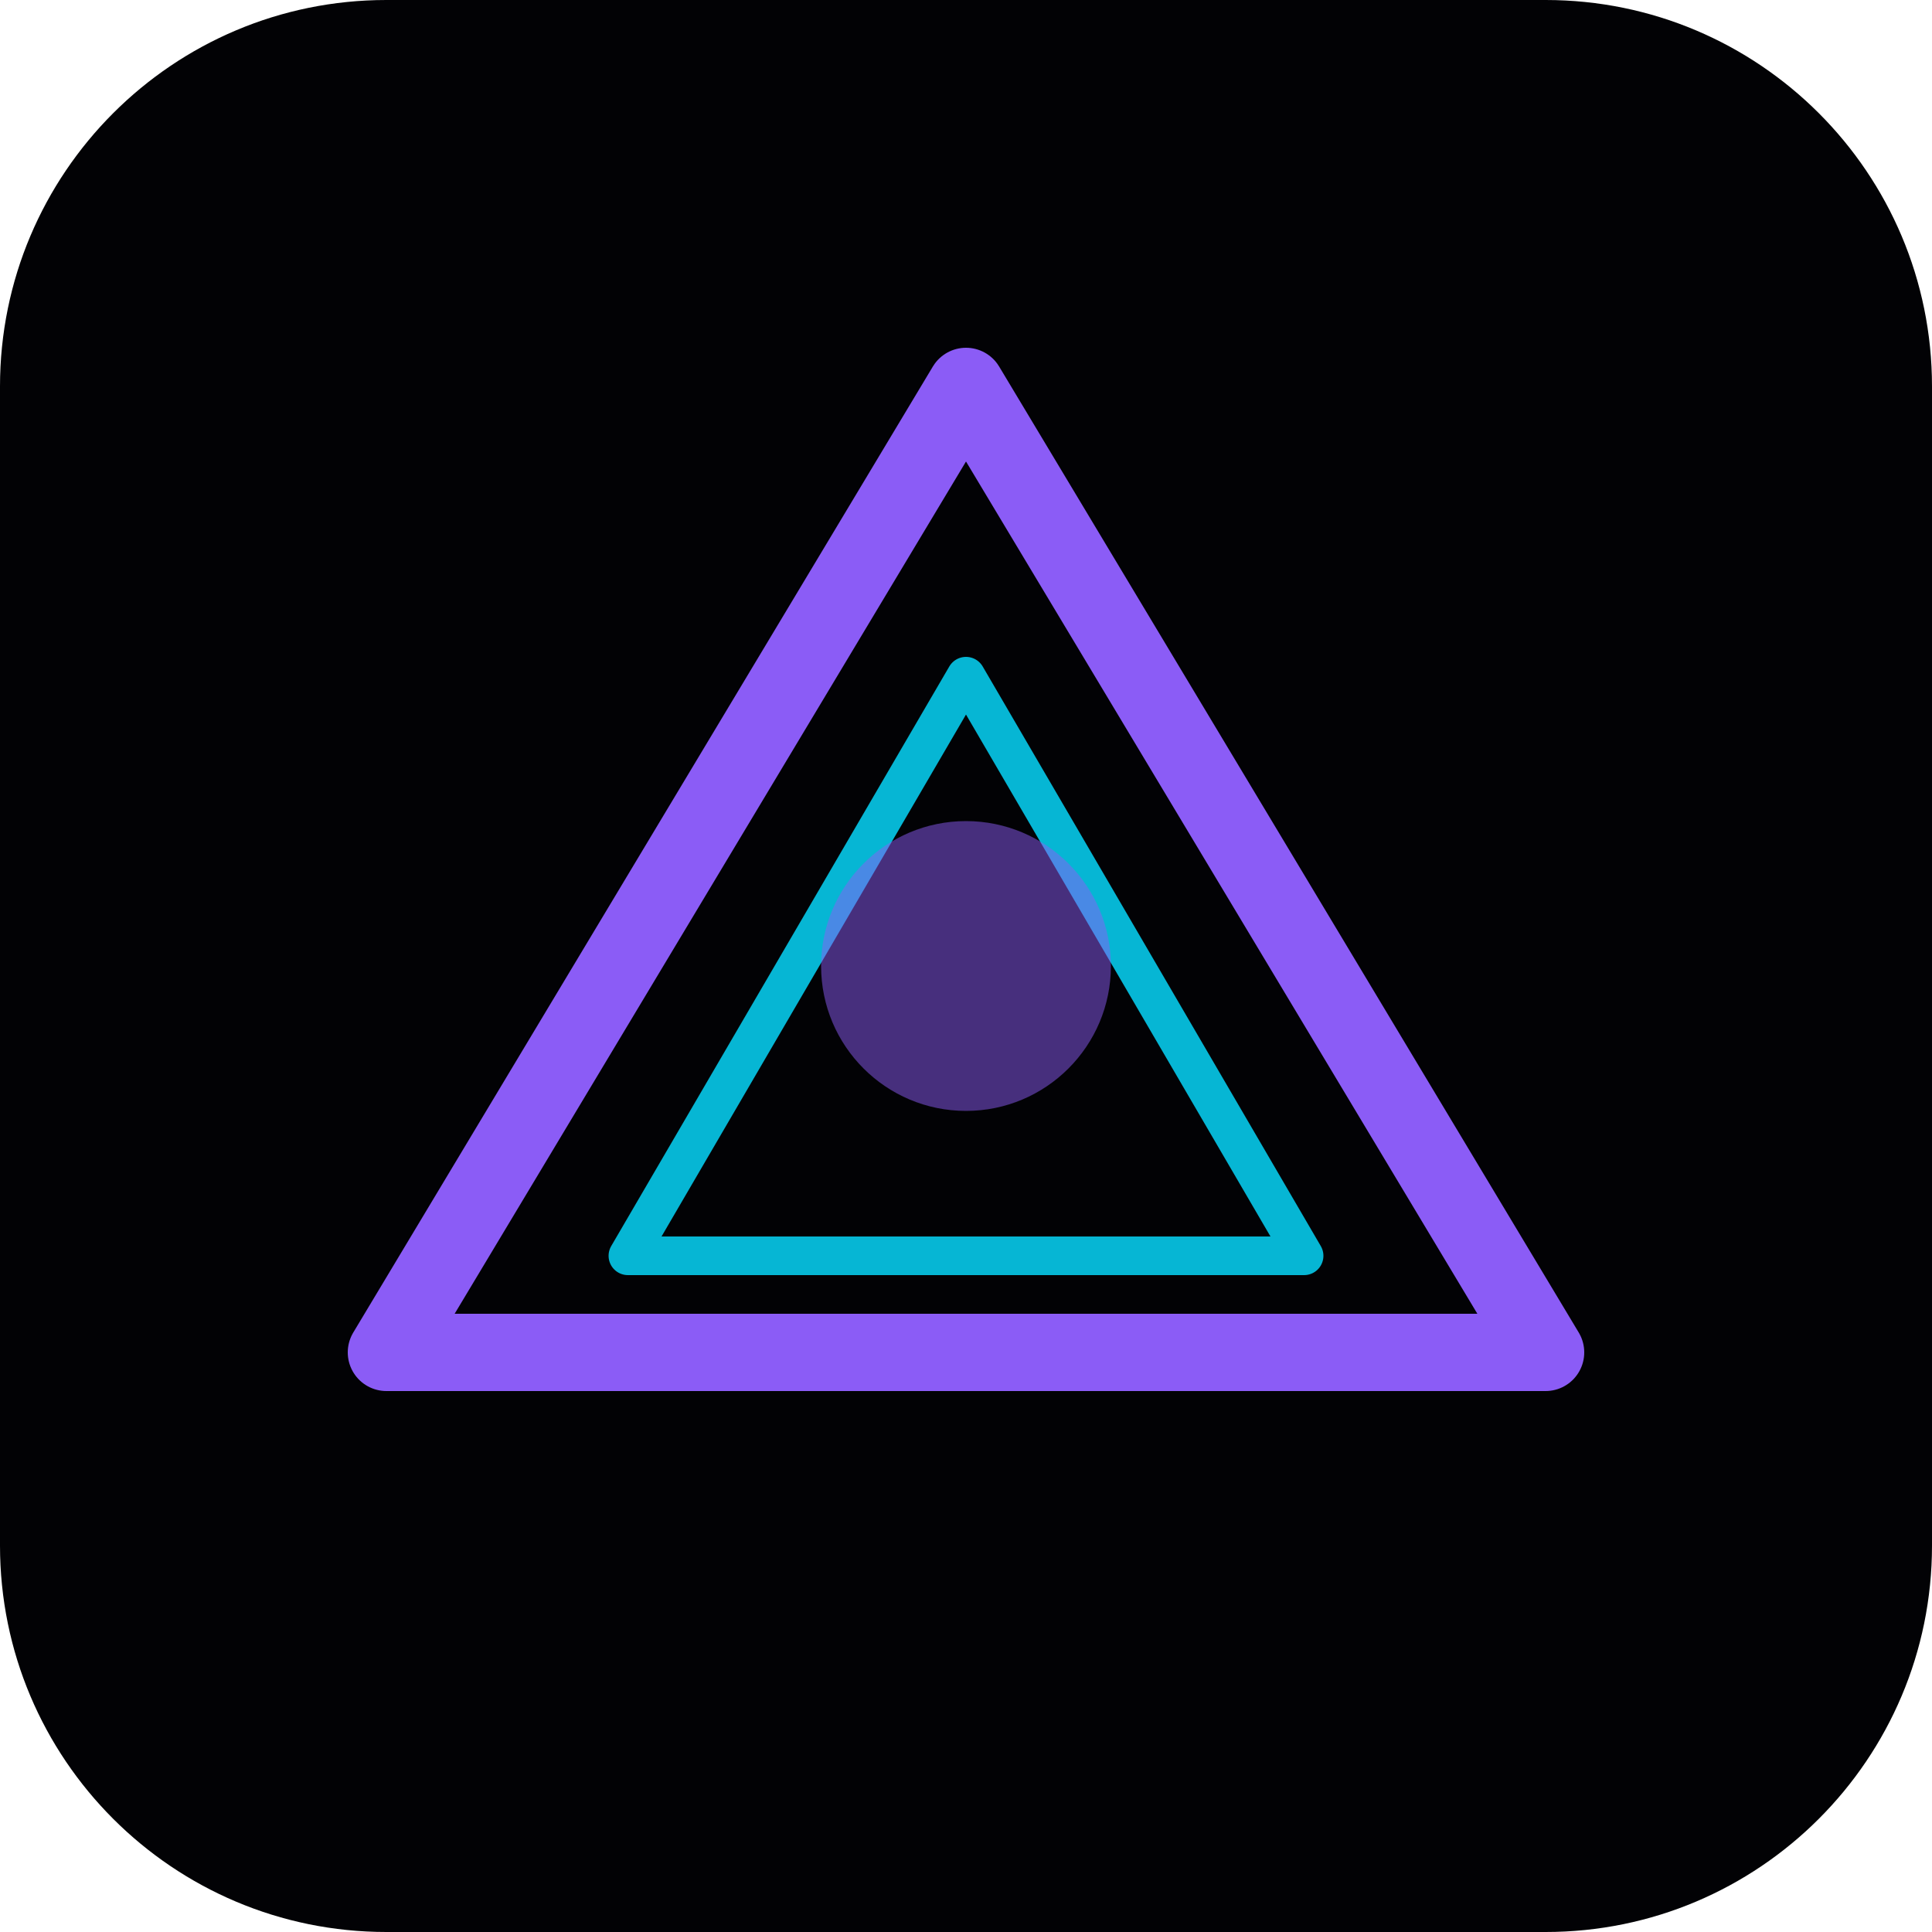
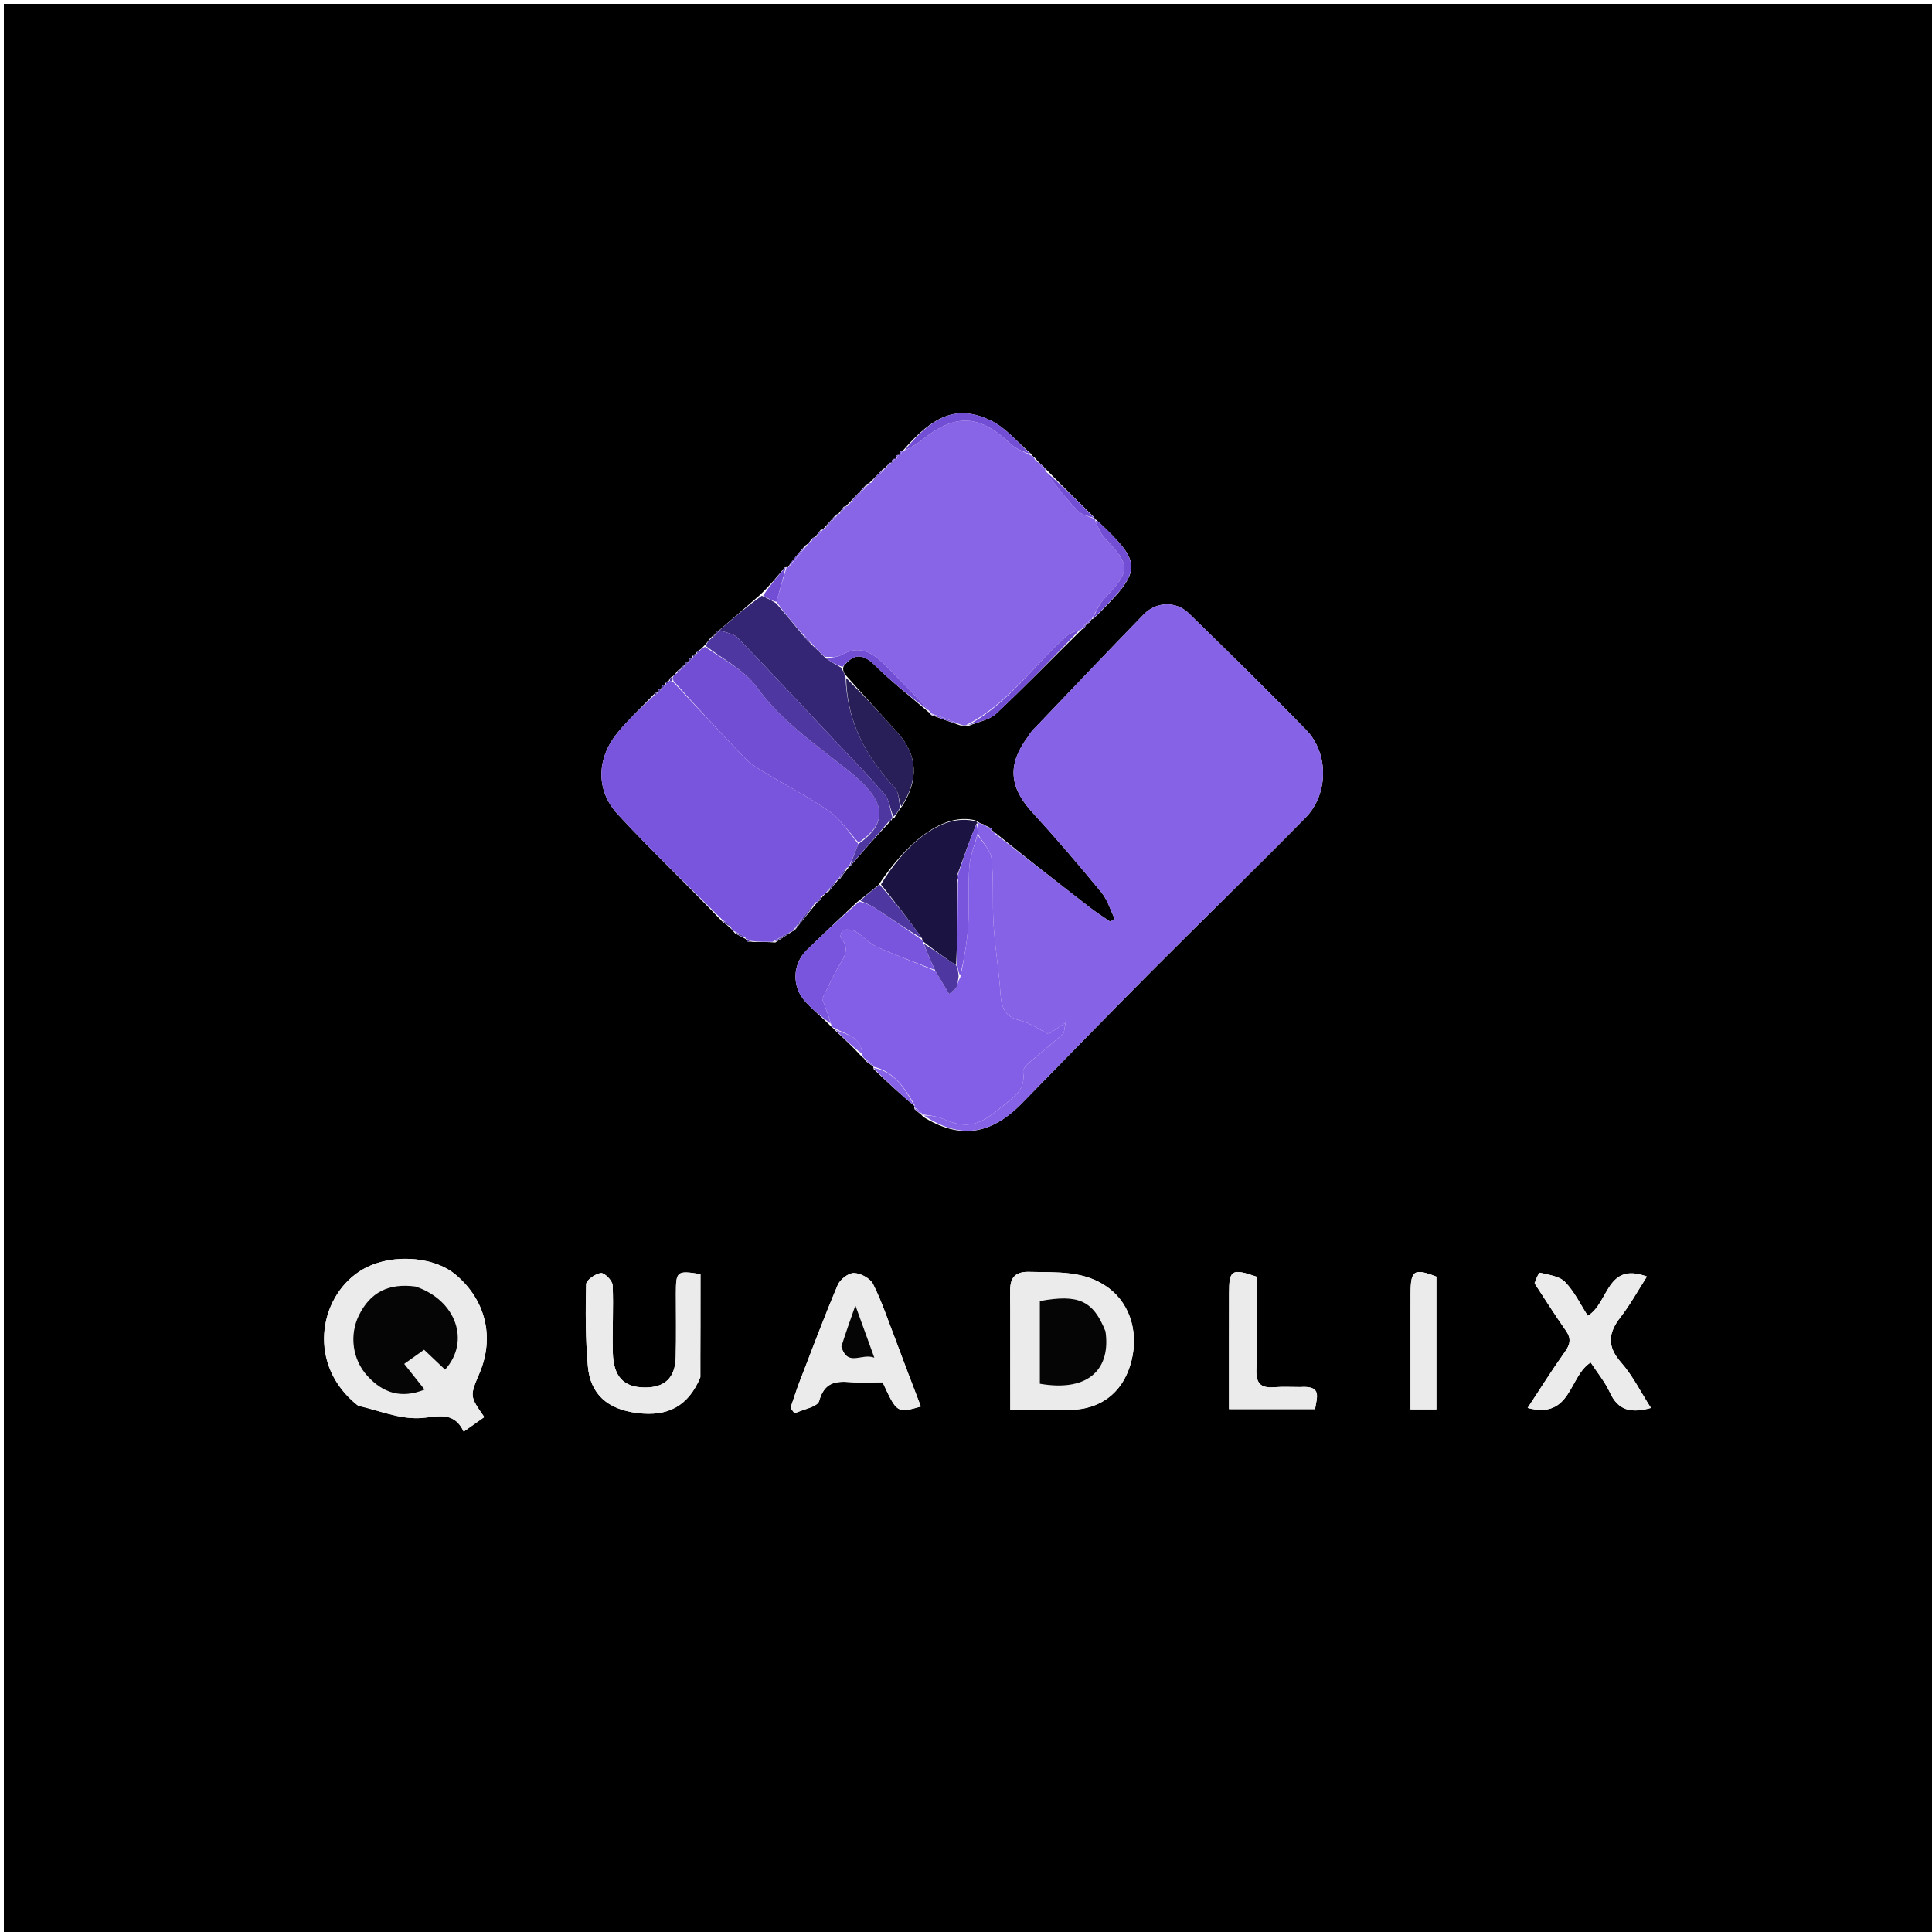
- <svg xmlns="http://www.w3.org/2000/svg" width="200" height="200" viewBox="0 0 200 200" fill="none">
-   <rect width="200" height="200" rx="40" fill="#020205" />
-   <path d="M100 40L160 140H40L100 40Z" stroke="#8B5CF6" stroke-width="8" stroke-linejoin="round" />
-   <path d="M100 70L135 130H65L100 70Z" stroke="#06B6D4" stroke-width="4" stroke-linejoin="round" />
-   <circle cx="100" cy="100" r="15" fill="#8B5CF6" opacity="0.5">
-     <animate attributeName="r" values="15;20;15" dur="2s" repeatCount="indefinite" />
-   </circle>
+ <svg xmlns="http://www.w3.org/2000/svg" version="1.1" id="Layer_1" x="0px" y="0px" width="100%" viewBox="0 0 500 500" enable-background="new 0 0 500 500" xml:space="preserve">
+   <path fill="#000000" opacity="1" stroke="none" d=" M327,501   C218,501 109.5,501 1,501   C1,334.333 1,167.667 1,1   C167.667,1 334.333,1 501,1   C501,167.667 501,334.333 501,501   C443.167,501 385.333,501 327,501  M255.592,213.82   C255.592,213.82 255.24,213.882 254.577,213.348   C254.033,213.193 253.488,213.038 252.424,212.309   C243.232,210.027 233.673,219.49 227.343,229.059   C225.669,230.425 223.996,231.791 221.748,233.514   C217.419,237.635 213.051,241.715 208.774,245.888   C205.097,249.474 204.866,255.297 208.365,259.16   C210.347,261.347 212.688,263.208 215.095,265.649   C215.333,265.906 215.627,266.028 216.136,266.668   C218.415,268.794 220.695,270.919 223.095,273.536   C223.373,273.699 223.651,273.861 224.069,274.631   C224.702,275.106 225.336,275.581 225.999,276.002   C225.999,276.002 225.945,276.031 226.109,276.684   C229.559,279.955 233.008,283.227 236.687,286.221   C236.687,286.221 236.504,286.531 236.703,287.083   C237.291,287.561 237.879,288.04 238.486,288.539   C238.486,288.539 238.466,288.565 238.955,289.055   C248.333,294.871 256.39,293.765 264.42,285.573   C275.589,274.177 286.698,262.72 297.954,251.411   C311.204,238.099 324.702,225.032 337.857,211.629   C343.858,205.514 343.918,194.969 338.046,188.921   C328.099,178.675 317.88,168.689 307.656,158.715   C304.374,155.514 299.243,155.66 296.018,158.978   C286.317,168.955 276.737,179.048 267.124,189.11   C266.673,189.582 266.374,190.196 265.98,190.726   C260.661,197.868 261.192,203.737 267.16,210.245   C273.318,216.96 279.238,223.903 285.027,230.939   C286.615,232.869 287.362,235.491 288.494,237.795   C288.102,238.038 287.709,238.28 287.317,238.522   C285.575,237.315 283.775,236.183 282.102,234.888   C273.994,228.617 265.921,222.302 257.682,215.615   C257.505,215.364 257.264,215.248 256.963,215.061   C256.963,215.061 256.76,215.04 256.699,214.611   C256.531,214.321 256.282,214.211 255.843,214.055   C255.843,214.055 255.592,214.059 255.592,213.82  M169.658,179.327   C169.357,179.483 169.196,179.731 168.567,180.372   C165.695,183.376 162.647,186.232 159.99,189.415   C154.443,196.06 154.033,204.398 159.849,210.716   C168.532,220.149 177.878,228.973 187.088,238.666   C187.726,239.104 188.364,239.542 189.248,240.409   C189.454,240.677 189.714,240.875 190.269,241.592   C191.174,242.051 192.079,242.51 192.99,243.017   C192.99,243.017 193.038,243.008 193.196,243.455   C193.196,243.455 193.581,243.73 193.581,243.73   C193.581,243.73 194.039,243.612 194.869,243.771   C196.559,243.762 198.25,243.754 200.653,243.923   C202.114,242.974 203.575,242.024 205.053,241.048   C205.053,241.048 205.077,241.025 205.677,240.751   C207.575,238.361 209.473,235.972 211.508,233.503   C211.508,233.503 211.588,233.366 212.047,233.159   C212.315,232.75 212.583,232.342 213.278,231.64   C213.495,231.374 213.712,231.107 214.521,230.672   C215.263,229.735 216.004,228.798 216.844,227.82   C216.844,227.82 216.828,227.714 217.38,227.467   C218.061,226.524 218.742,225.581 219.589,224.529   C219.589,224.529 219.666,224.346 220.187,224.006   C223.437,220.24 226.687,216.473 230.348,212.638   C230.618,212.489 230.755,212.261 230.866,211.91   C230.866,211.91 230.921,211.808 231.501,211.619   C231.993,210.722 232.485,209.825 233.549,208.535   C237.653,201.91 237.635,195.539 232.27,189.577   C227.879,184.697 223.415,179.881 218.651,174.485   C218.341,173.925 218.031,173.364 218.328,172.415   C220.926,169.152 223.263,169.038 226.408,172.162   C230.795,176.521 235.721,180.337 240.504,184.462   C240.504,184.462 240.605,184.519 240.991,185.051   C243.325,185.912 245.66,186.773 248.662,187.774   C249.113,187.734 249.563,187.693 250.747,187.825   C253.134,186.812 256.042,186.354 257.816,184.689   C265.333,177.632 272.513,170.216 279.938,162.949   C279.938,162.949 279.938,162.826 280.462,162.702   C280.787,162.283 281.111,161.864 281.262,161.251   C281.262,161.251 281.477,161.397 281.905,161.193   C282.176,160.996 282.338,160.731 282.348,160.25   C282.348,160.25 282.455,160.364 283.037,160.08   C295.804,147.535 295.872,145.931 284.094,134.859   C283.978,134.751 283.807,134.701 283.572,134.421   C283.572,134.421 283.369,134.331 283.068,133.776   C278.957,129.733 274.847,125.69 270.648,121.377   C270.648,121.377 270.387,121.264 270.106,120.796   C269.429,120.201 268.752,119.606 267.852,118.519   C267.558,118.324 267.264,118.129 266.713,117.333   C263.32,114.449 260.331,110.732 256.452,108.852   C247.998,104.753 241.75,107.218 233.673,116.627   C233.673,116.627 233.588,116.622 233.137,116.799   C232.853,116.991 232.679,117.256 232.829,117.862   C232.829,117.862 232.58,117.625 232.134,117.81   C231.852,118.002 231.68,118.265 231.847,118.89   C231.847,118.89 231.586,118.629 231.134,118.829   C230.853,119.039 230.692,119.318 230.982,119.86   C230.982,119.86 230.67,119.636 230.152,119.811   C229.83,120.228 229.509,120.645 229.053,121.061   C229.053,121.061 229.067,121.194 228.488,121.415   C227.357,122.61 226.226,123.804 225.003,124.983   C225.003,124.983 224.983,125.075 224.359,125.259   C222.581,127.156 220.804,129.052 218.956,130.955   C218.956,130.955 218.949,131.024 218.366,131.149   C217.921,131.755 217.476,132.361 216.971,132.973   C216.971,132.973 216.97,133.034 216.35,133.195   C215.24,134.454 214.13,135.713 212.977,136.975   C212.977,136.975 212.971,137.017 212.381,137.137   C211.923,137.742 211.466,138.348 210.958,138.96   C210.958,138.96 210.948,139.01 210.479,139.137   C210.176,139.324 210.022,139.596 209.541,140.167   C209.346,140.447 209.152,140.728 208.34,141.243   C206.759,143.038 205.178,144.833 203.853,146.916   C203.853,146.916 203.631,146.601 203.048,146.895   C201.102,149.271 199.155,151.648 196.506,154.124   C193.077,157.115 189.648,160.107 186.122,163.102   C186.122,163.102 186.077,163.188 185.614,163.277   C185.309,163.459 185.174,163.726 185.122,164.142   C185.122,164.142 185.098,164.247 184.685,164.379   C184.424,164.544 184.266,164.778 183.672,165.338   C183.241,165.95 182.811,166.562 181.876,167.483   C181.618,167.777 181.361,168.072 180.678,168.396   C180.389,168.552 180.274,168.793 180.169,169.156   C180.169,169.156 180.108,169.312 179.658,169.345   C179.352,169.512 179.23,169.767 179.146,170.147   C179.146,170.147 179.113,170.294 178.665,170.343   C178.363,170.513 178.243,170.769 178.154,171.165   C178.154,171.165 178.117,171.321 177.686,171.376   C177.397,171.54 177.278,171.787 177.169,172.167   C177.169,172.167 177.115,172.327 176.677,172.373   C176.385,172.528 176.247,172.771 176.131,173.124   C176.131,173.124 176.098,173.255 175.655,173.329   C175.362,173.5 175.234,173.754 174.787,174.36   C174.562,174.647 174.337,174.935 173.635,175.311   C173.319,175.497 173.182,175.773 173.119,176.155   C173.119,176.155 173.118,176.261 172.673,176.351   C172.382,176.523 172.244,176.778 172.139,177.125   C172.139,177.125 172.105,177.24 171.634,177.3   C171.319,177.481 171.19,177.75 171.129,178.135   C171.129,178.135 171.113,178.256 170.652,178.32   C170.344,178.497 170.218,178.762 170.144,179.146   C170.144,179.146 170.115,179.277 169.658,179.327  M92.729,363.848   C97.936,365.009 103.179,367.203 108.34,367.023   C112.937,366.862 117.283,364.833 120.012,370.5   C122.169,368.978 123.756,367.859 125.342,366.74   C121.56,361.34 121.56,361.34 124.085,355.406   C128.053,346.078 125.696,336.377 117.877,329.855   C111.844,324.824 100.193,324.332 93.033,329.039   C82.38,336.042 79.52,353.383 92.729,363.848  M261.465,339.077   C261.465,347.643 261.465,356.208 261.465,364.893   C267.589,364.893 272.413,364.994 277.231,364.87   C284.741,364.677 290.147,360.592 292.414,353.605   C294.96,345.758 292.812,337.752 286.931,333.35   C280.742,328.717 273.504,329.347 266.375,329.162   C262.942,329.073 261.478,330.465 261.435,333.715   C261.414,335.215 261.428,336.714 261.465,339.077  M181.281,356.383   C181.281,347.506 181.281,338.628 181.281,329.738   C175.173,328.783 174.932,328.969 174.925,334.731   C174.919,340.226 175.022,345.724 174.881,351.215   C174.742,356.616 172.025,359.144 166.799,359.085   C161.418,359.025 158.775,356.312 158.596,350.068   C158.43,344.251 158.821,338.414 158.548,332.606   C158.493,331.437 156.449,329.361 155.52,329.466   C154.092,329.627 151.716,331.286 151.69,332.357   C151.515,339.407 151.523,346.5 152.134,353.521   C152.771,360.849 157.24,364.732 164.924,365.693   C172.86,366.685 178.059,363.911 181.281,356.383  M231.717,346.564   C229.846,341.79 228.237,336.885 225.953,332.317   C225.212,330.835 222.722,329.501 221.001,329.461   C219.587,329.428 217.415,331.111 216.804,332.553   C213.31,340.798 210.165,349.191 206.943,357.55   C206.082,359.785 205.371,362.078 204.59,364.344   C204.932,364.823 205.273,365.303 205.614,365.783   C207.836,364.742 211.575,364.118 211.997,362.582   C213.305,357.825 216.162,357.363 220.142,357.697   C222.933,357.931 225.759,357.742 228.424,357.742   C232.14,365.747 232.14,365.747 238.318,364.016   C236.177,358.427 234.049,352.872 231.717,346.564  M397.282,332.371   C399.931,336.388 402.496,340.466 405.265,344.398   C406.726,346.472 406.347,347.974 404.945,349.936   C401.646,354.555 398.64,359.383 395.35,364.377   C406.699,367.4 405.991,356.164 411.667,352.609   C413.332,355.166 415.368,357.617 416.651,360.413   C418.815,365.129 422.224,365.78 427.257,364.382   C424.6,360.242 422.544,356.02 419.549,352.63   C415.876,348.473 416.158,345.059 419.346,340.943   C421.908,337.636 423.943,333.921 426.219,330.376   C415.693,326.469 416.394,337.27 410.916,340.532   C409.111,337.735 407.509,334.353 405.053,331.789   C403.605,330.277 400.832,329.949 398.581,329.386   C398.259,329.306 397.517,330.91 397.282,332.371  M336.288,358.972   C334.125,358.978 331.951,358.847 329.801,359.02   C326.139,359.314 324.988,357.946 325.152,354.159   C325.497,346.206 325.257,338.228 325.257,330.424   C318.761,328.197 318.096,328.626 318.078,334.619   C318.066,338.779 318.066,342.939 318.064,347.099   C318.062,353.006 318.064,358.914 318.064,364.678   C325.934,364.678 333.032,364.678 340.344,364.678   C340.741,361.717 342.294,358.556 336.288,358.972  M365.049,339.564   C365.049,347.954 365.049,356.344 365.049,364.743   C367.634,364.743 369.563,364.743 371.73,364.743   C371.73,353.167 371.73,341.786 371.73,330.388   C365.978,328.166 365.086,328.725 365.059,334.611   C365.053,335.936 365.052,337.261 365.049,339.564  z" />
+   <path fill="#8662E6" opacity="1" stroke="none" d=" M257.836,216.003   C265.921,222.302 273.994,228.617 282.102,234.888   C283.775,236.183 285.575,237.315 287.317,238.522   C287.709,238.28 288.102,238.038 288.494,237.795   C287.362,235.491 286.615,232.869 285.027,230.939   C279.238,223.903 273.318,216.96 267.16,210.245   C261.192,203.737 260.661,197.868 265.98,190.726   C266.374,190.196 266.673,189.582 267.124,189.11   C276.737,179.048 286.317,168.955 296.018,158.978   C299.243,155.66 304.374,155.514 307.656,158.715   C317.88,168.689 328.099,178.675 338.046,188.921   C343.918,194.969 343.858,205.514 337.857,211.629   C324.702,225.032 311.204,238.099 297.954,251.411   C286.698,262.72 275.589,274.177 264.42,285.573   C256.39,293.765 248.333,294.871 239.114,288.676   C240.839,288.693 242.498,288.877 243.953,289.521   C250.436,292.392 253.546,291.148 259.033,286.613   C262.26,283.947 265.462,282.263 264.784,277.462   C264.693,276.823 265.357,275.879 265.933,275.376   C268.934,272.757 272.054,270.275 275.036,267.636   C275.478,267.245 275.406,266.272 275.782,264.672   C273.682,266.07 272.369,266.944 271.356,267.618   C268.703,266.306 266.484,264.696 264.022,264.108   C260.165,263.187 259.163,260.895 258.932,257.31   C258.544,251.316 257.521,245.363 257.136,239.369   C256.768,233.651 257.202,227.869 256.605,222.186   C256.377,220.022 254.26,218.056 253.003,215.681   C253.015,214.725 253.027,214.088 253.086,213.297   C253.132,213.143 252.944,212.882 252.944,212.882   C253.488,213.038 254.033,213.193 254.957,213.66   C255.338,213.971 255.592,214.059 255.592,214.059   C255.592,214.059 255.843,214.055 255.995,214.331   C256.31,214.809 256.514,214.954 256.76,215.04   C256.76,215.04 256.963,215.061 257.065,215.331   C257.346,215.807 257.569,215.941 257.836,216.003  z" />
+   <path fill="#8864E7" opacity="1" stroke="none" d=" M250.013,187.652   C249.563,187.693 249.113,187.734 248.237,187.386   C245.409,186.171 243.007,185.345 240.605,184.519   C240.605,184.519 240.504,184.462 240.576,184.084   C237.107,180.163 233.541,176.645 230.03,173.072   C226.557,169.539 223.089,166.359 217.639,169.569   C216.592,170.185 215.067,169.989 213.495,169.999   C212.177,168.83 211.127,167.83 210.048,166.484   C209.276,165.471 208.533,164.801 207.553,163.91   C205.178,161.18 203.04,158.673 200.937,155.751   C201.858,152.425 202.745,149.513 203.631,146.601   C203.631,146.601 203.853,146.916 204.087,146.765   C205.866,144.746 207.411,142.877 208.957,141.008   C209.152,140.728 209.346,140.447 209.989,139.966   C210.703,139.577 210.873,139.326 210.948,139.01   C210.948,139.01 210.958,138.96 211.293,138.921   C212.076,138.26 212.523,137.639 212.971,137.017   C212.971,137.017 212.977,136.975 213.336,136.943   C214.786,135.619 215.878,134.326 216.97,133.034   C216.97,133.034 216.971,132.973 217.309,132.931   C218.081,132.267 218.515,131.646 218.949,131.024   C218.949,131.024 218.956,130.955 219.351,130.955   C221.491,128.995 223.237,127.035 224.983,125.075   C224.983,125.075 225.003,124.983 225.406,124.993   C226.895,123.733 227.981,122.463 229.067,121.194   C229.067,121.194 229.053,121.061 229.408,121.01   C230.065,120.518 230.368,120.077 230.67,119.636   C230.67,119.636 230.982,119.86 231.094,119.73   C231.333,119.276 231.459,118.953 231.586,118.629   C231.586,118.629 231.847,118.89 232.013,118.736   C232.313,118.262 232.446,117.944 232.58,117.625   C232.58,117.625 232.829,117.862 233.002,117.718   C233.313,117.257 233.451,116.939 233.588,116.622   C233.588,116.622 233.673,116.627 234.018,116.685   C235.828,115.755 237.37,114.863 238.746,113.763   C247.331,106.892 253.567,107.269 261.61,114.929   C263.047,116.298 265.166,116.951 266.97,117.934   C267.264,118.129 267.558,118.324 267.963,119.129   C268.845,120.248 269.616,120.756 270.387,121.264   C270.387,121.264 270.648,121.377 270.534,121.839   C273.23,125.624 275.908,129.074 278.919,132.204   C279.987,133.313 281.863,133.644 283.369,134.331   C283.369,134.331 283.572,134.421 283.472,134.861   C284.22,136.648 284.872,138.184 285.952,139.31   C292.622,146.267 292.578,147.838 285.888,154.791   C284.41,156.328 283.582,158.49 282.455,160.364   C282.455,160.364 282.348,160.25 282.09,160.341   C281.715,160.754 281.596,161.075 281.477,161.397   C281.477,161.397 281.262,161.251 281.052,161.336   C280.541,161.889 280.239,162.358 279.938,162.826   C279.938,162.826 279.938,162.949 279.528,162.96   C278.103,163.486 276.919,163.81 276.099,164.542   C267.434,172.28 260.758,182.257 250.013,187.652  z" />
+   <path fill="#7955DD" opacity="1" stroke="none" d=" M213.929,230.841   C213.712,231.107 213.495,231.374 212.783,231.833   C212.055,232.472 211.821,232.919 211.588,233.366   C211.588,233.366 211.508,233.503 211.101,233.512   C208.822,236.021 206.949,238.523 205.077,241.025   C205.077,241.025 205.053,241.048 204.704,241.107   C202.883,242.027 201.411,242.886 199.94,243.745   C198.25,243.754 196.559,243.762 194.342,243.515   C193.593,243.062 193.334,242.978 193.038,243.008   C193.038,243.008 192.99,243.017 192.918,242.67   C191.906,241.883 190.967,241.443 190.027,241.004   C189.714,240.875 189.454,240.677 189.075,239.882   C188.248,238.922 187.595,238.489 186.942,238.057   C177.878,228.973 168.532,220.149 159.849,210.716   C154.033,204.398 154.443,196.06 159.99,189.415   C162.647,186.232 165.695,183.376 169.087,180.171   C169.889,179.822 170.059,179.591 170.115,179.277   C170.115,179.277 170.144,179.146 170.411,179.059   C170.934,178.801 171.079,178.563 171.113,178.256   C171.113,178.256 171.129,178.135 171.394,178.048   C171.913,177.786 172.062,177.546 172.105,177.24   C172.105,177.24 172.139,177.125 172.406,177.054   C172.937,176.814 173.085,176.573 173.118,176.261   C173.118,176.261 173.119,176.155 173.366,176.191   C173.614,176.228 174.006,176.308 174.249,176.519   C180.563,183.219 186.577,189.761 192.743,196.158   C194.209,197.677 196.105,198.834 197.935,199.94   C203.45,203.274 209.245,206.194 214.5,209.888   C217.492,211.991 219.642,215.291 222.141,218.423   C221.295,220.644 220.481,222.495 219.666,224.346   C219.666,224.346 219.589,224.529 219.18,224.549   C218.123,225.617 217.476,226.665 216.828,227.714   C216.828,227.714 216.844,227.82 216.492,227.92   C215.403,228.961 214.666,229.901 213.929,230.841  z" />
+   <path fill="#835EE6" opacity="1" stroke="none" d=" M253.004,215.999   C254.26,218.056 256.377,220.022 256.605,222.186   C257.202,227.869 256.768,233.651 257.136,239.369   C257.521,245.363 258.544,251.316 258.932,257.31   C259.163,260.895 260.165,263.187 264.022,264.108   C266.484,264.696 268.703,266.306 271.356,267.618   C272.369,266.944 273.682,266.07 275.782,264.672   C275.406,266.272 275.478,267.245 275.036,267.636   C272.054,270.275 268.934,272.757 265.933,275.376   C265.357,275.879 264.693,276.823 264.784,277.462   C265.462,282.263 262.26,283.947 259.033,286.613   C253.546,291.148 250.436,292.392 243.953,289.521   C242.498,288.877 240.839,288.693 238.87,288.431   C238.466,288.565 238.486,288.539 238.593,288.143   C237.969,287.342 237.237,286.937 236.504,286.531   C236.504,286.531 236.687,286.221 236.707,285.99   C234.102,281.443 231.327,277.292 225.945,276.031   C225.945,276.031 225.999,276.002 225.941,275.703   C225.232,274.944 224.581,274.484 223.929,274.024   C223.651,273.861 223.373,273.699 223.161,272.991   C222.92,267.925 218.67,267.849 215.977,266.016   C215.627,266.028 215.333,265.906 215.105,265.139   C214.414,262.796 213.713,260.963 212.775,258.51   C213.76,256.519 215.065,253.829 216.419,251.165   C217.789,248.469 220.523,246.008 217.584,242.656   C217.326,242.362 217.895,240.702 218.225,240.653   C219.247,240.502 220.527,240.513 221.366,241.023   C223.314,242.208 224.889,244.107 226.926,245.027   C231.822,247.237 236.897,249.051 242.087,251.309   C243.393,253.476 244.512,255.361 245.631,257.245   C246.257,256.717 246.884,256.19 247.511,255.662   C247.726,254.784 247.941,253.905 248.524,252.904   C249.474,248.32 250.295,243.875 250.577,239.395   C250.895,234.329 250.49,229.215 250.87,224.157   C251.078,221.4 252.261,218.716 253.004,215.999  z" />
+   <path fill="#ECEBEC" opacity="1" stroke="none" d=" M92.45,363.617   C79.52,353.383 82.38,336.042 93.033,329.039   C100.193,324.332 111.844,324.824 117.877,329.855   C125.696,336.377 128.053,346.078 124.085,355.406   C121.56,361.34 121.56,361.34 125.342,366.74   C123.756,367.859 122.169,368.978 120.012,370.5   C117.283,364.833 112.937,366.862 108.34,367.023   C103.179,367.203 97.936,365.009 92.45,363.617  M107.11,332.952   C100.567,332.022 95.808,334.449 92.875,340.431   C90.379,345.524 91.175,351.883 95.17,356.195   C99.066,360.4 103.711,362.114 109.887,359.625   C108.034,357.289 106.385,355.21 104.616,352.98   C106.697,351.497 108.278,350.371 109.754,349.319   C111.706,351.167 113.445,352.815 115.186,354.464   C121.795,347.156 118.064,336.467 107.11,332.952  z" />
+   <path fill="#724ED5" opacity="1" stroke="none" d=" M222.171,218.052   C219.642,215.291 217.492,211.991 214.5,209.888   C209.245,206.194 203.45,203.274 197.935,199.94   C196.105,198.834 194.209,197.677 192.743,196.158   C186.577,189.761 180.563,183.219 174.297,176.249   C174.105,175.585 174.108,175.404 174.112,175.222   C174.337,174.935 174.562,174.647 175.222,174.15   C175.898,173.773 176.045,173.544 176.098,173.255   C176.098,173.255 176.131,173.124 176.39,173.048   C176.895,172.823 177.051,172.608 177.115,172.327   C177.115,172.327 177.169,172.167 177.433,172.069   C177.929,171.813 178.069,171.597 178.117,171.321   C178.117,171.321 178.154,171.165 178.417,171.061   C178.916,170.796 179.06,170.574 179.113,170.294   C179.113,170.294 179.146,170.147 179.407,170.057   C179.906,169.81 180.052,169.592 180.108,169.312   C180.108,169.312 180.169,169.156 180.43,169.072   C180.919,168.841 181.056,168.634 181.103,168.367   C181.361,168.072 181.618,167.777 182.449,167.38   C187.377,170.758 192.716,173.523 195.88,177.87   C202.38,186.798 211.208,192.755 219.573,199.443   C228.132,206.286 231.071,212.159 222.171,218.052  z" />
+   <path fill="#ECEBEC" opacity="1" stroke="none" d=" M261.446,338.645   C261.428,336.714 261.414,335.215 261.435,333.715   C261.478,330.465 262.942,329.073 266.375,329.162   C273.504,329.347 280.742,328.717 286.931,333.35   C292.812,337.752 294.96,345.758 292.414,353.605   C290.147,360.592 284.741,364.677 277.231,364.87   C272.413,364.994 267.589,364.893 261.465,364.893   C261.465,356.208 261.465,347.643 261.446,338.645  M286.033,344.122   C282.92,336.566 279.095,334.877 269.108,336.718   C269.108,343.872 269.108,351.04 269.108,358.116   C282.241,360.384 287.472,353.808 286.033,344.122  z" />
+   <path fill="#ECEBEC" opacity="1" stroke="none" d=" M181.119,356.761   C178.059,363.911 172.86,366.685 164.924,365.693   C157.24,364.732 152.771,360.849 152.134,353.521   C151.523,346.5 151.515,339.407 151.69,332.357   C151.716,331.286 154.092,329.627 155.52,329.466   C156.449,329.361 158.493,331.437 158.548,332.606   C158.821,338.414 158.43,344.251 158.596,350.068   C158.775,356.312 161.418,359.025 166.799,359.085   C172.025,359.144 174.742,356.616 174.881,351.215   C175.022,345.724 174.919,340.226 174.925,334.731   C174.932,328.969 175.173,328.783 181.281,329.738   C181.281,338.628 181.281,347.506 181.119,356.761  z" />
+   <path fill="#ECEBEC" opacity="1" stroke="none" d=" M231.819,346.941   C234.049,352.872 236.177,358.427 238.318,364.016   C232.14,365.747 232.14,365.747 228.424,357.742   C225.759,357.742 222.933,357.931 220.142,357.697   C216.162,357.363 213.305,357.825 211.997,362.582   C211.575,364.118 207.836,364.742 205.614,365.783   C205.273,365.303 204.932,364.823 204.59,364.344   C205.371,362.078 206.082,359.785 206.943,357.55   C210.165,349.191 213.31,340.798 216.804,332.553   C217.415,331.111 219.587,329.428 221.001,329.461   C222.722,329.501 225.212,330.835 225.953,332.317   C228.237,336.885 229.846,341.79 231.819,346.941  M217.705,348.938   C219.371,353.893 222.915,350.105 226.274,351.368   C224.585,346.71 223.222,342.951 221.372,337.849   C219.859,342.147 218.822,345.095 217.705,348.938  z" />
+   <path fill="#342674" opacity="1" stroke="none" d=" M210.077,166.829   C211.127,167.83 212.177,168.83 213.652,170.287   C215.291,171.43 216.506,172.117 217.72,172.803   C218.031,173.364 218.341,173.925 218.82,175.181   C219.209,187.059 224.301,195.993 231.655,204.005   C232.675,205.115 232.565,207.262 232.978,208.929   C232.485,209.825 231.993,210.722 231.221,211.34   C230.306,209.221 230.136,206.982 228.956,205.612   C224.55,200.492 219.827,195.644 215.199,190.717   C207.125,182.122 199.091,173.489 190.882,165.026   C189.807,163.918 187.797,163.719 186.219,163.099   C189.648,160.107 193.077,157.115 197.145,154.185   C198.824,154.887 199.863,155.526 200.902,156.166   C203.04,158.673 205.178,161.18 207.632,164.209   C208.658,165.43 209.367,166.129 210.077,166.829  z" />
+   <path fill="#ECEBEC" opacity="1" stroke="none" d=" M397.126,332.053   C397.517,330.91 398.259,329.306 398.581,329.386   C400.832,329.949 403.605,330.277 405.053,331.789   C407.509,334.353 409.111,337.735 410.916,340.532   C416.394,337.27 415.693,326.469 426.219,330.376   C423.943,333.921 421.908,337.636 419.346,340.943   C416.158,345.059 415.876,348.473 419.549,352.63   C422.544,356.02 424.6,360.242 427.257,364.382   C422.224,365.78 418.815,365.129 416.651,360.413   C415.368,357.617 413.332,355.166 411.667,352.609   C405.991,356.164 406.699,367.4 395.35,364.377   C398.64,359.383 401.646,354.555 404.945,349.936   C406.347,347.974 406.726,346.472 405.265,344.398   C402.496,340.466 399.931,336.388 397.126,332.053  z" />
+   <path fill="#1B1443" opacity="1" stroke="none" d=" M227.996,228.885   C233.673,219.49 243.232,210.027 252.684,212.596   C252.944,212.882 253.132,213.143 252.745,213.153   C250.915,217.45 249.471,221.738 247.834,226.183   C247.714,226.928 247.788,227.515 247.842,228.563   C247.805,235.945 247.789,242.865 247.442,249.813   C244.442,247.858 241.772,245.875 238.98,243.717   C238.858,243.541 238.572,243.223 238.636,242.87   C235.131,237.973 231.564,233.429 227.996,228.885  z" />
+   <path fill="#ECEBEC" opacity="1" stroke="none" d=" M336.748,358.973   C342.294,358.556 340.741,361.717 340.344,364.678   C333.032,364.678 325.934,364.678 318.064,364.678   C318.064,358.914 318.062,353.006 318.064,347.099   C318.066,342.939 318.066,338.779 318.078,334.619   C318.096,328.626 318.761,328.197 325.257,330.424   C325.257,338.228 325.497,346.206 325.152,354.159   C324.988,357.946 326.139,359.314 329.801,359.02   C331.951,358.847 334.125,358.978 336.748,358.973  z" />
+   <path fill="#7955DD" opacity="1" stroke="none" d=" M238.572,243.223   C238.572,243.223 238.858,243.541 238.97,244.079   C240.021,246.752 240.96,248.889 241.899,251.025   C236.897,249.051 231.822,247.237 226.926,245.027   C224.889,244.107 223.314,242.208 221.366,241.023   C220.527,240.513 219.247,240.502 218.225,240.653   C217.895,240.702 217.326,242.362 217.584,242.656   C220.523,246.008 217.789,248.469 216.419,251.165   C215.065,253.829 213.76,256.519 212.775,258.51   C213.713,260.963 214.414,262.796 214.991,264.922   C212.688,263.208 210.347,261.347 208.365,259.16   C204.866,255.297 205.097,249.474 208.774,245.888   C213.051,241.715 217.419,237.635 222.378,233.319   C224.261,233.802 225.574,234.389 226.753,235.175   C230.718,237.82 234.636,240.535 238.572,243.223  z" />
+   <path fill="#4F37A2" opacity="1" stroke="none" d=" M186.171,163.101   C187.797,163.719 189.807,163.918 190.882,165.026   C199.091,173.489 207.125,182.122 215.199,190.717   C219.827,195.644 224.55,200.492 228.956,205.612   C230.136,206.982 230.306,209.221 230.931,211.434   C230.921,211.808 230.866,211.91 230.634,212.004   C230.185,212.253 230.029,212.456 229.936,212.707   C226.687,216.473 223.437,220.24 219.926,224.176   C220.481,222.495 221.295,220.644 222.141,218.423   C231.071,212.159 228.132,206.286 219.573,199.443   C211.208,192.755 202.38,186.798 195.88,177.87   C192.716,173.523 187.377,170.758 182.702,167.225   C182.811,166.562 183.241,165.95 184.135,165.125   C184.843,164.749 185.009,164.527 185.098,164.247   C185.098,164.247 185.122,164.142 185.349,164.004   C185.807,163.687 185.974,163.461 186.077,163.188   C186.077,163.188 186.122,163.102 186.171,163.101  z" />
+   <path fill="#ECEBEC" opacity="1" stroke="none" d=" M365.049,339.075   C365.052,337.261 365.053,335.936 365.059,334.611   C365.086,328.725 365.978,328.166 371.73,330.388   C371.73,341.786 371.73,353.167 371.73,364.743   C369.563,364.743 367.634,364.743 365.049,364.743   C365.049,356.344 365.049,347.954 365.049,339.075  z" />
+   <path fill="#281F59" opacity="1" stroke="none" d=" M233.263,208.732   C232.565,207.262 232.675,205.115 231.655,204.005   C224.301,195.993 219.209,187.059 218.985,175.457   C223.415,179.881 227.879,184.697 232.27,189.577   C237.635,195.539 237.653,201.91 233.263,208.732  z" />
+   <path fill="#724ED5" opacity="1" stroke="none" d=" M266.841,117.633   C265.166,116.951 263.047,116.298 261.61,114.929   C253.567,107.269 247.331,106.892 238.746,113.763   C237.37,114.863 235.828,115.755 234.002,116.646   C241.75,107.218 247.998,104.753 256.452,108.852   C260.331,110.732 263.32,114.449 266.841,117.633  z" />
+   <path fill="#724ED5" opacity="1" stroke="none" d=" M250.38,187.739   C260.758,182.257 267.434,172.28 276.099,164.542   C276.919,163.81 278.103,163.486 279.467,162.952   C272.513,170.216 265.333,177.632 257.816,184.689   C256.042,186.354 253.134,186.812 250.38,187.739  z" />
+   <path fill="#4F37A2" opacity="1" stroke="none" d=" M238.636,242.87   C234.636,240.535 230.718,237.82 226.753,235.175   C225.574,234.389 224.261,233.802 222.665,233.141   C223.996,231.791 225.669,230.425 227.67,228.972   C231.564,233.429 235.131,237.973 238.636,242.87  z" />
+   <path fill="#724ED5" opacity="1" stroke="none" d=" M218.024,172.609   C216.506,172.117 215.291,171.43 213.919,170.456   C215.067,169.989 216.592,170.185 217.639,169.569   C223.089,166.359 226.557,169.539 230.03,173.072   C233.541,176.645 237.107,180.163 240.533,184.046   C235.721,180.337 230.795,176.521 226.408,172.162   C223.263,169.038 220.926,169.152 218.024,172.609  z" />
+   <path fill="#724ED5" opacity="1" stroke="none" d=" M282.746,160.222   C283.582,158.49 284.41,156.328 285.888,154.791   C292.578,147.838 292.622,146.267 285.952,139.31   C284.872,138.184 284.22,136.648 283.516,134.963   C283.807,134.701 283.978,134.751 284.094,134.859   C295.872,145.931 295.804,147.535 282.746,160.222  z" />
+   <path fill="#724ED5" opacity="1" stroke="none" d=" M283.219,134.053   C281.863,133.644 279.987,133.313 278.919,132.204   C275.908,129.074 273.23,125.624 270.578,121.974   C274.847,125.69 278.957,129.733 283.219,134.053  z" />
+   <path fill="#8662E6" opacity="1" stroke="none" d=" M226.027,276.357   C231.327,277.292 234.102,281.443 236.592,286.129   C233.008,283.227 229.559,279.955 226.027,276.357  z" />
+   <path fill="#724ED5" opacity="1" stroke="none" d=" M200.937,155.751   C199.863,155.526 198.824,154.887 197.497,154.136   C199.155,151.648 201.102,149.271 203.34,146.748   C202.745,149.513 201.858,152.425 200.937,155.751  z" />
+   <path fill="#8662E6" opacity="1" stroke="none" d=" M216.056,266.342   C218.67,267.849 222.92,267.925 223.101,272.745   C220.695,270.919 218.415,268.794 216.056,266.342  z" />
+   <path fill="#4F37A2" opacity="1" stroke="none" d=" M205.377,240.888   C206.949,238.523 208.822,236.021 211.033,233.551   C209.473,235.972 207.575,238.361 205.377,240.888  z" />
+   <path fill="#724ED5" opacity="1" stroke="none" d=" M208.649,141.125   C207.411,142.877 205.866,144.746 203.958,146.621   C205.178,144.833 206.759,143.038 208.649,141.125  z" />
+   <path fill="#724ED5" opacity="1" stroke="none" d=" M240.798,184.785   C243.007,185.345 245.409,186.171 247.903,187.316   C245.66,186.773 243.325,185.912 240.798,184.785  z" />
+   <path fill="#724ED5" opacity="1" stroke="none" d=" M224.671,125.167   C223.237,127.035 221.491,128.995 219.386,130.952   C220.804,129.052 222.581,127.156 224.671,125.167  z" />
+   <path fill="#4F37A2" opacity="1" stroke="none" d=" M200.296,243.834   C201.411,242.886 202.883,242.027 204.695,241.121   C203.575,242.024 202.114,242.974 200.296,243.834  z" />
+   <path fill="#724ED5" opacity="1" stroke="none" d=" M228.778,121.305   C227.981,122.463 226.895,123.733 225.452,125.001   C226.226,123.804 227.357,122.61 228.778,121.305  z" />
+   <path fill="#724ED5" opacity="1" stroke="none" d=" M216.66,133.115   C215.878,134.326 214.786,135.619 213.357,136.942   C214.13,135.713 215.24,134.454 216.66,133.115  z" />
+   <path fill="#4F37A2" opacity="1" stroke="none" d=" M217.104,227.59   C217.476,226.665 218.123,225.617 219.097,224.603   C218.742,225.581 218.061,226.524 217.104,227.59  z" />
+   <path fill="#4F37A2" opacity="1" stroke="none" d=" M214.225,230.756   C214.666,229.901 215.403,228.961 216.443,227.941   C216.004,228.798 215.263,229.735 214.225,230.756  z" />
+   <path fill="#4F37A2" opacity="1" stroke="none" d=" M190.148,241.298   C190.967,241.443 191.906,241.883 192.915,242.646   C192.079,242.51 191.174,242.051 190.148,241.298  z" />
+   <path fill="#724ED5" opacity="1" stroke="none" d=" M270.246,121.03   C269.616,120.756 268.845,120.248 268.074,119.375   C268.752,119.606 269.429,120.201 270.246,121.03  z" />
+   <path fill="#8662E6" opacity="1" stroke="none" d=" M223.999,274.328   C224.581,274.484 225.232,274.944 225.926,275.73   C225.336,275.581 224.702,275.106 223.999,274.328  z" />
+   <path fill="#8662E6" opacity="1" stroke="none" d=" M236.603,286.807   C237.237,286.937 237.969,287.342 238.584,288.133   C237.879,288.04 237.291,287.561 236.603,286.807  z" />
+   <path fill="#724ED5" opacity="1" stroke="none" d=" M218.657,131.087   C218.515,131.646 218.081,132.267 217.339,132.928   C217.476,132.361 217.921,131.755 218.657,131.087  z" />
+   <path fill="#724ED5" opacity="1" stroke="none" d=" M212.676,137.077   C212.523,137.639 212.076,138.26 211.318,138.917   C211.466,138.348 211.923,137.742 212.676,137.077  z" />
+   <path fill="#4F37A2" opacity="1" stroke="none" d=" M187.015,238.361   C187.595,238.489 188.248,238.922 188.951,239.667   C188.364,239.542 187.726,239.104 187.015,238.361  z" />
+   <path fill="#4F37A2" opacity="1" stroke="none" d=" M211.817,233.263   C211.821,232.919 212.055,232.472 212.57,231.98   C212.583,232.342 212.315,232.75 211.817,233.263  z" />
+   <path fill="#724ED5" opacity="1" stroke="none" d=" M280.2,162.764   C280.239,162.358 280.541,161.889 281.139,161.433   C281.111,161.864 280.787,162.283 280.2,162.764  z" />
+   <path fill="#724ED5" opacity="1" stroke="none" d=" M230.411,119.724   C230.368,120.077 230.065,120.518 229.475,121.01   C229.509,120.645 229.83,120.228 230.411,119.724  z" />
+   <path fill="#724ED5" opacity="1" stroke="none" d=" M281.691,161.295   C281.596,161.075 281.715,160.754 282.112,160.416   C282.338,160.731 282.176,160.996 281.691,161.295  z" />
+   <path fill="#4F37A2" opacity="1" stroke="none" d=" M177.902,171.349   C178.069,171.597 177.929,171.813 177.514,172.043   C177.278,171.787 177.397,171.54 177.902,171.349  z" />
+   <path fill="#724ED5" opacity="1" stroke="none" d=" M232.357,117.717   C232.446,117.944 232.313,118.262 231.898,118.591   C231.68,118.265 231.852,118.002 232.357,117.717  z" />
+   <path fill="#342674" opacity="1" stroke="none" d=" M185.845,163.233   C185.974,163.461 185.807,163.687 185.394,163.973   C185.174,163.726 185.309,163.459 185.845,163.233  z" />
+   <path fill="#342674" opacity="1" stroke="none" d=" M184.891,164.313   C185.009,164.527 184.843,164.749 184.405,164.997   C184.266,164.778 184.424,164.544 184.891,164.313  z" />
+   <path fill="#724ED5" opacity="1" stroke="none" d=" M210.713,139.073   C210.873,139.326 210.703,139.577 210.226,139.859   C210.022,139.596 210.176,139.324 210.713,139.073  z" />
+   <path fill="#4F37A2" opacity="1" stroke="none" d=" M180.891,168.381   C181.056,168.634 180.919,168.841 180.512,169.052   C180.274,168.793 180.389,168.552 180.891,168.381  z" />
+   <path fill="#724ED5" opacity="1" stroke="none" d=" M231.36,118.729   C231.459,118.953 231.333,119.276 230.929,119.633   C230.692,119.318 230.853,119.039 231.36,118.729  z" />
+   <path fill="#4F37A2" opacity="1" stroke="none" d=" M179.883,169.329   C180.052,169.592 179.906,169.81 179.48,170.039   C179.23,169.767 179.352,169.512 179.883,169.329  z" />
+   <path fill="#4F37A2" opacity="1" stroke="none" d=" M178.889,170.318   C179.06,170.574 178.916,170.796 178.493,171.034   C178.243,170.769 178.363,170.513 178.889,170.318  z" />
+   <path fill="#342674" opacity="1" stroke="none" d=" M230.142,212.673   C230.029,212.456 230.185,212.253 230.58,212.025   C230.755,212.261 230.618,212.489 230.142,212.673  z" />
+   <path fill="#4F37A2" opacity="1" stroke="none" d=" M193.117,243.231   C193.334,242.978 193.593,243.062 193.927,243.436   C194.039,243.612 193.581,243.73 193.581,243.73   C193.581,243.73 193.196,243.455 193.117,243.231  z" />
+   <path fill="#4F37A2" opacity="1" stroke="none" d=" M176.896,172.35   C177.051,172.608 176.895,172.823 176.456,173.036   C176.247,172.771 176.385,172.528 176.896,172.35  z" />
+   <path fill="#4F37A2" opacity="1" stroke="none" d=" M175.877,173.292   C176.045,173.544 175.898,173.773 175.463,174.016   C175.234,173.754 175.362,173.5 175.877,173.292  z" />
+   <path fill="#4F37A2" opacity="1" stroke="none" d=" M173.874,175.266   C174.108,175.404 174.105,175.585 174.053,176.037   C174.006,176.308 173.614,176.228 173.419,176.183   C173.182,175.773 173.319,175.497 173.874,175.266  z" />
+   <path fill="#4F37A2" opacity="1" stroke="none" d=" M172.895,176.306   C173.085,176.573 172.937,176.814 172.465,177.049   C172.244,176.778 172.382,176.523 172.895,176.306  z" />
+   <path fill="#724ED5" opacity="1" stroke="none" d=" M233.362,116.71   C233.451,116.939 233.313,117.257 232.895,117.584   C232.679,117.256 232.853,116.991 233.362,116.71  z" />
+   <path fill="#4F37A2" opacity="1" stroke="none" d=" M171.87,177.27   C172.062,177.546 171.913,177.786 171.453,178.035   C171.19,177.75 171.319,177.481 171.87,177.27  z" />
+   <path fill="#4F37A2" opacity="1" stroke="none" d=" M170.883,178.288   C171.079,178.563 170.934,178.801 170.475,179.042   C170.218,178.762 170.344,178.497 170.883,178.288  z" />
+   <path fill="#7955DD" opacity="1" stroke="none" d=" M257.759,215.809   C257.569,215.941 257.346,215.807 257.062,215.434   C257.264,215.248 257.505,215.364 257.759,215.809  z" />
+   <path fill="#7955DD" opacity="1" stroke="none" d=" M256.729,214.826   C256.514,214.954 256.31,214.809 256.051,214.443   C256.282,214.211 256.531,214.321 256.729,214.826  z" />
+   <path fill="#7955DD" opacity="1" stroke="none" d=" M255.592,213.939   C255.592,214.059 255.338,213.971 255.289,213.927   C255.24,213.882 255.592,213.82 255.592,213.939  z" />
+   <path fill="#4F37A2" opacity="1" stroke="none" d=" M169.887,179.302   C170.059,179.591 169.889,179.822 169.391,180.02   C169.196,179.731 169.357,179.483 169.887,179.302  z" />
+   <path fill="#7955DD" opacity="1" stroke="none" d=" M247.773,249.785   C247.789,242.865 247.805,235.945 247.935,228.224   C248.042,226.957 248.034,226.491 248.027,226.025   C249.471,221.738 250.915,217.45 252.699,213.307   C253.027,214.088 253.015,214.725 253.003,215.681   C252.261,218.716 251.078,221.4 250.87,224.157   C250.49,229.215 250.895,234.329 250.577,239.395   C250.295,243.875 249.474,248.32 248.477,252.498   C247.966,251.405 247.87,250.595 247.773,249.785  z" />
+   <path fill="#724ED5" opacity="1" stroke="none" d=" M210.048,166.484   C209.367,166.129 208.658,165.43 207.869,164.431   C208.533,164.801 209.276,165.471 210.048,166.484  z" />
+   <path fill="#4F37A2" opacity="1" stroke="none" d=" M247.442,249.813   C247.87,250.595 247.966,251.405 248.109,252.621   C247.941,253.905 247.726,254.784 247.511,255.662   C246.884,256.19 246.257,256.717 245.631,257.245   C244.512,255.361 243.393,253.476 242.087,251.309   C240.96,248.889 240.021,246.752 239.092,244.254   C241.772,245.875 244.442,247.858 247.442,249.813  z" />
+   <path fill="#050506" opacity="1" stroke="none" d=" M107.535,332.958   C118.064,336.467 121.795,347.156 115.186,354.464   C113.445,352.815 111.706,351.167 109.754,349.319   C108.278,350.371 106.697,351.497 104.616,352.98   C106.385,355.21 108.034,357.289 109.887,359.625   C103.711,362.114 99.066,360.4 95.17,356.195   C91.175,351.883 90.379,345.524 92.875,340.431   C95.808,334.449 100.567,332.022 107.535,332.958  z" />
+   <path fill="#050506" opacity="1" stroke="none" d=" M286.097,344.54   C287.472,353.808 282.241,360.384 269.108,358.116   C269.108,351.04 269.108,343.872 269.108,336.718   C279.095,334.877 282.92,336.566 286.097,344.54  z" />
+   <path fill="#050506" opacity="1" stroke="none" d=" M217.745,348.49   C218.822,345.095 219.859,342.147 221.372,337.849   C223.222,342.951 224.585,346.71 226.274,351.368   C222.915,350.105 219.371,353.893 217.745,348.49  z" />
+   <path fill="#4F37A2" opacity="1" stroke="none" d=" M247.834,226.183   C248.034,226.491 248.042,226.957 247.955,227.763   C247.788,227.515 247.714,226.928 247.834,226.183  z" />
</svg>
